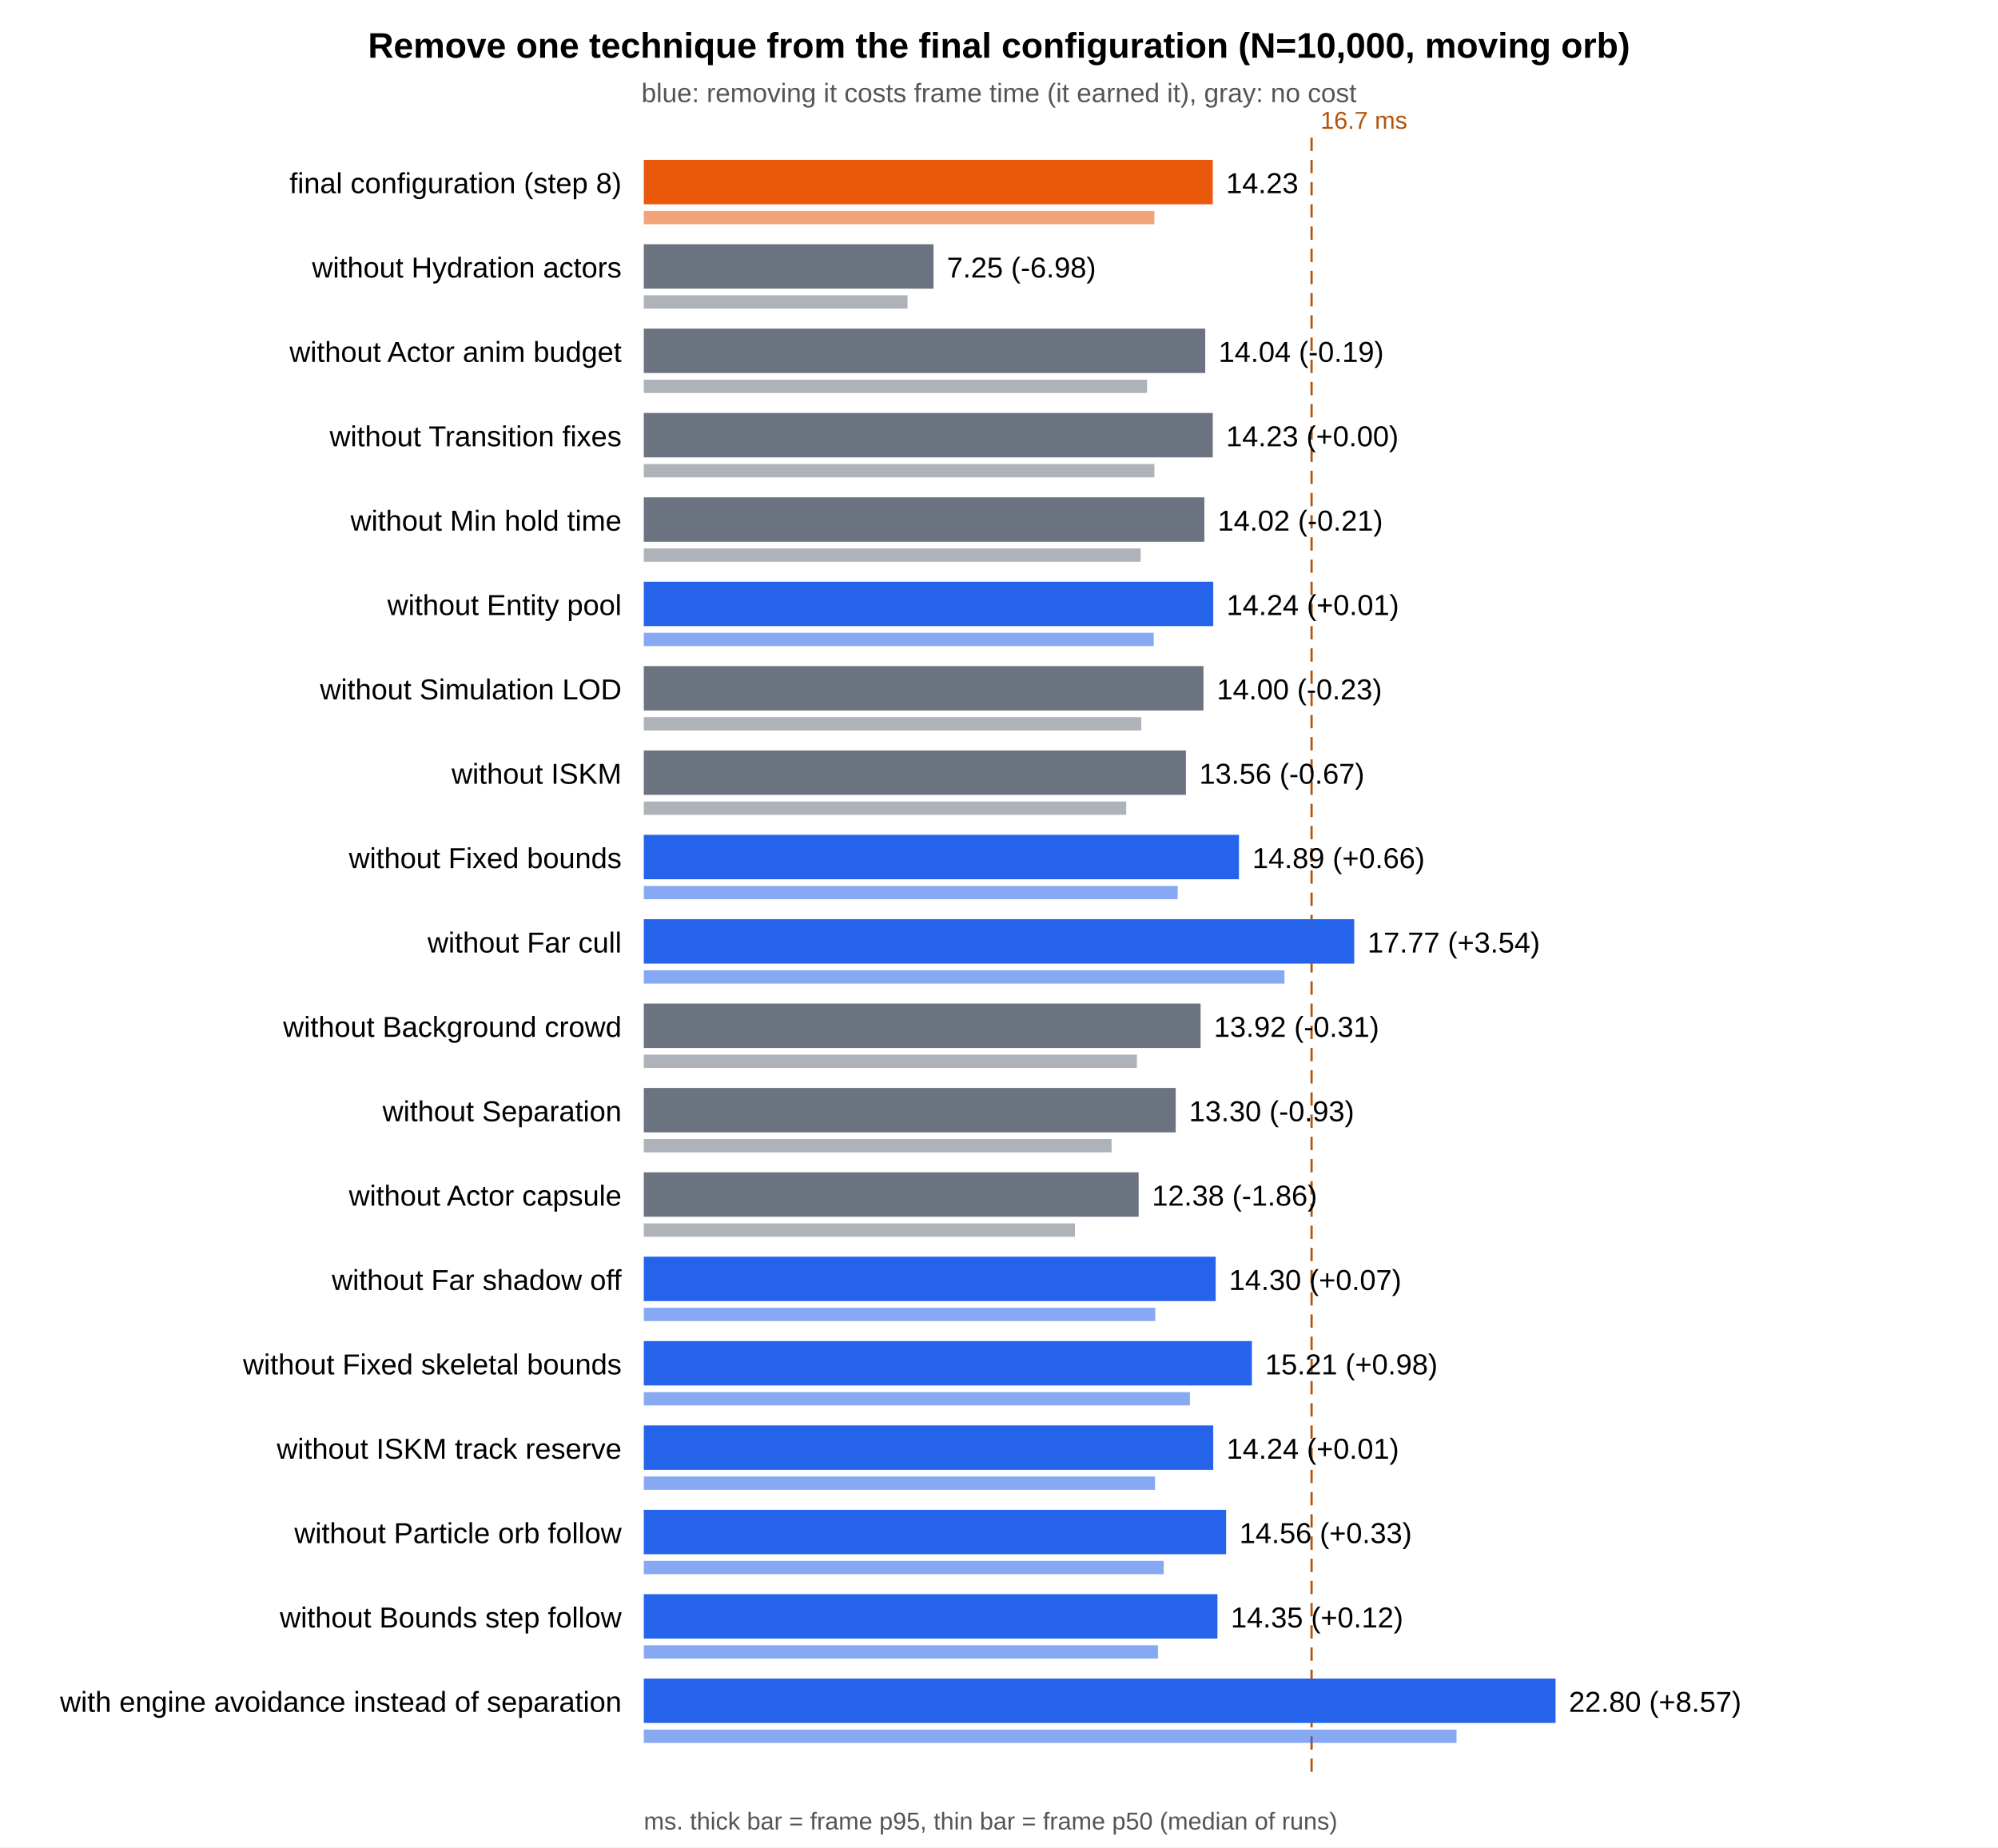
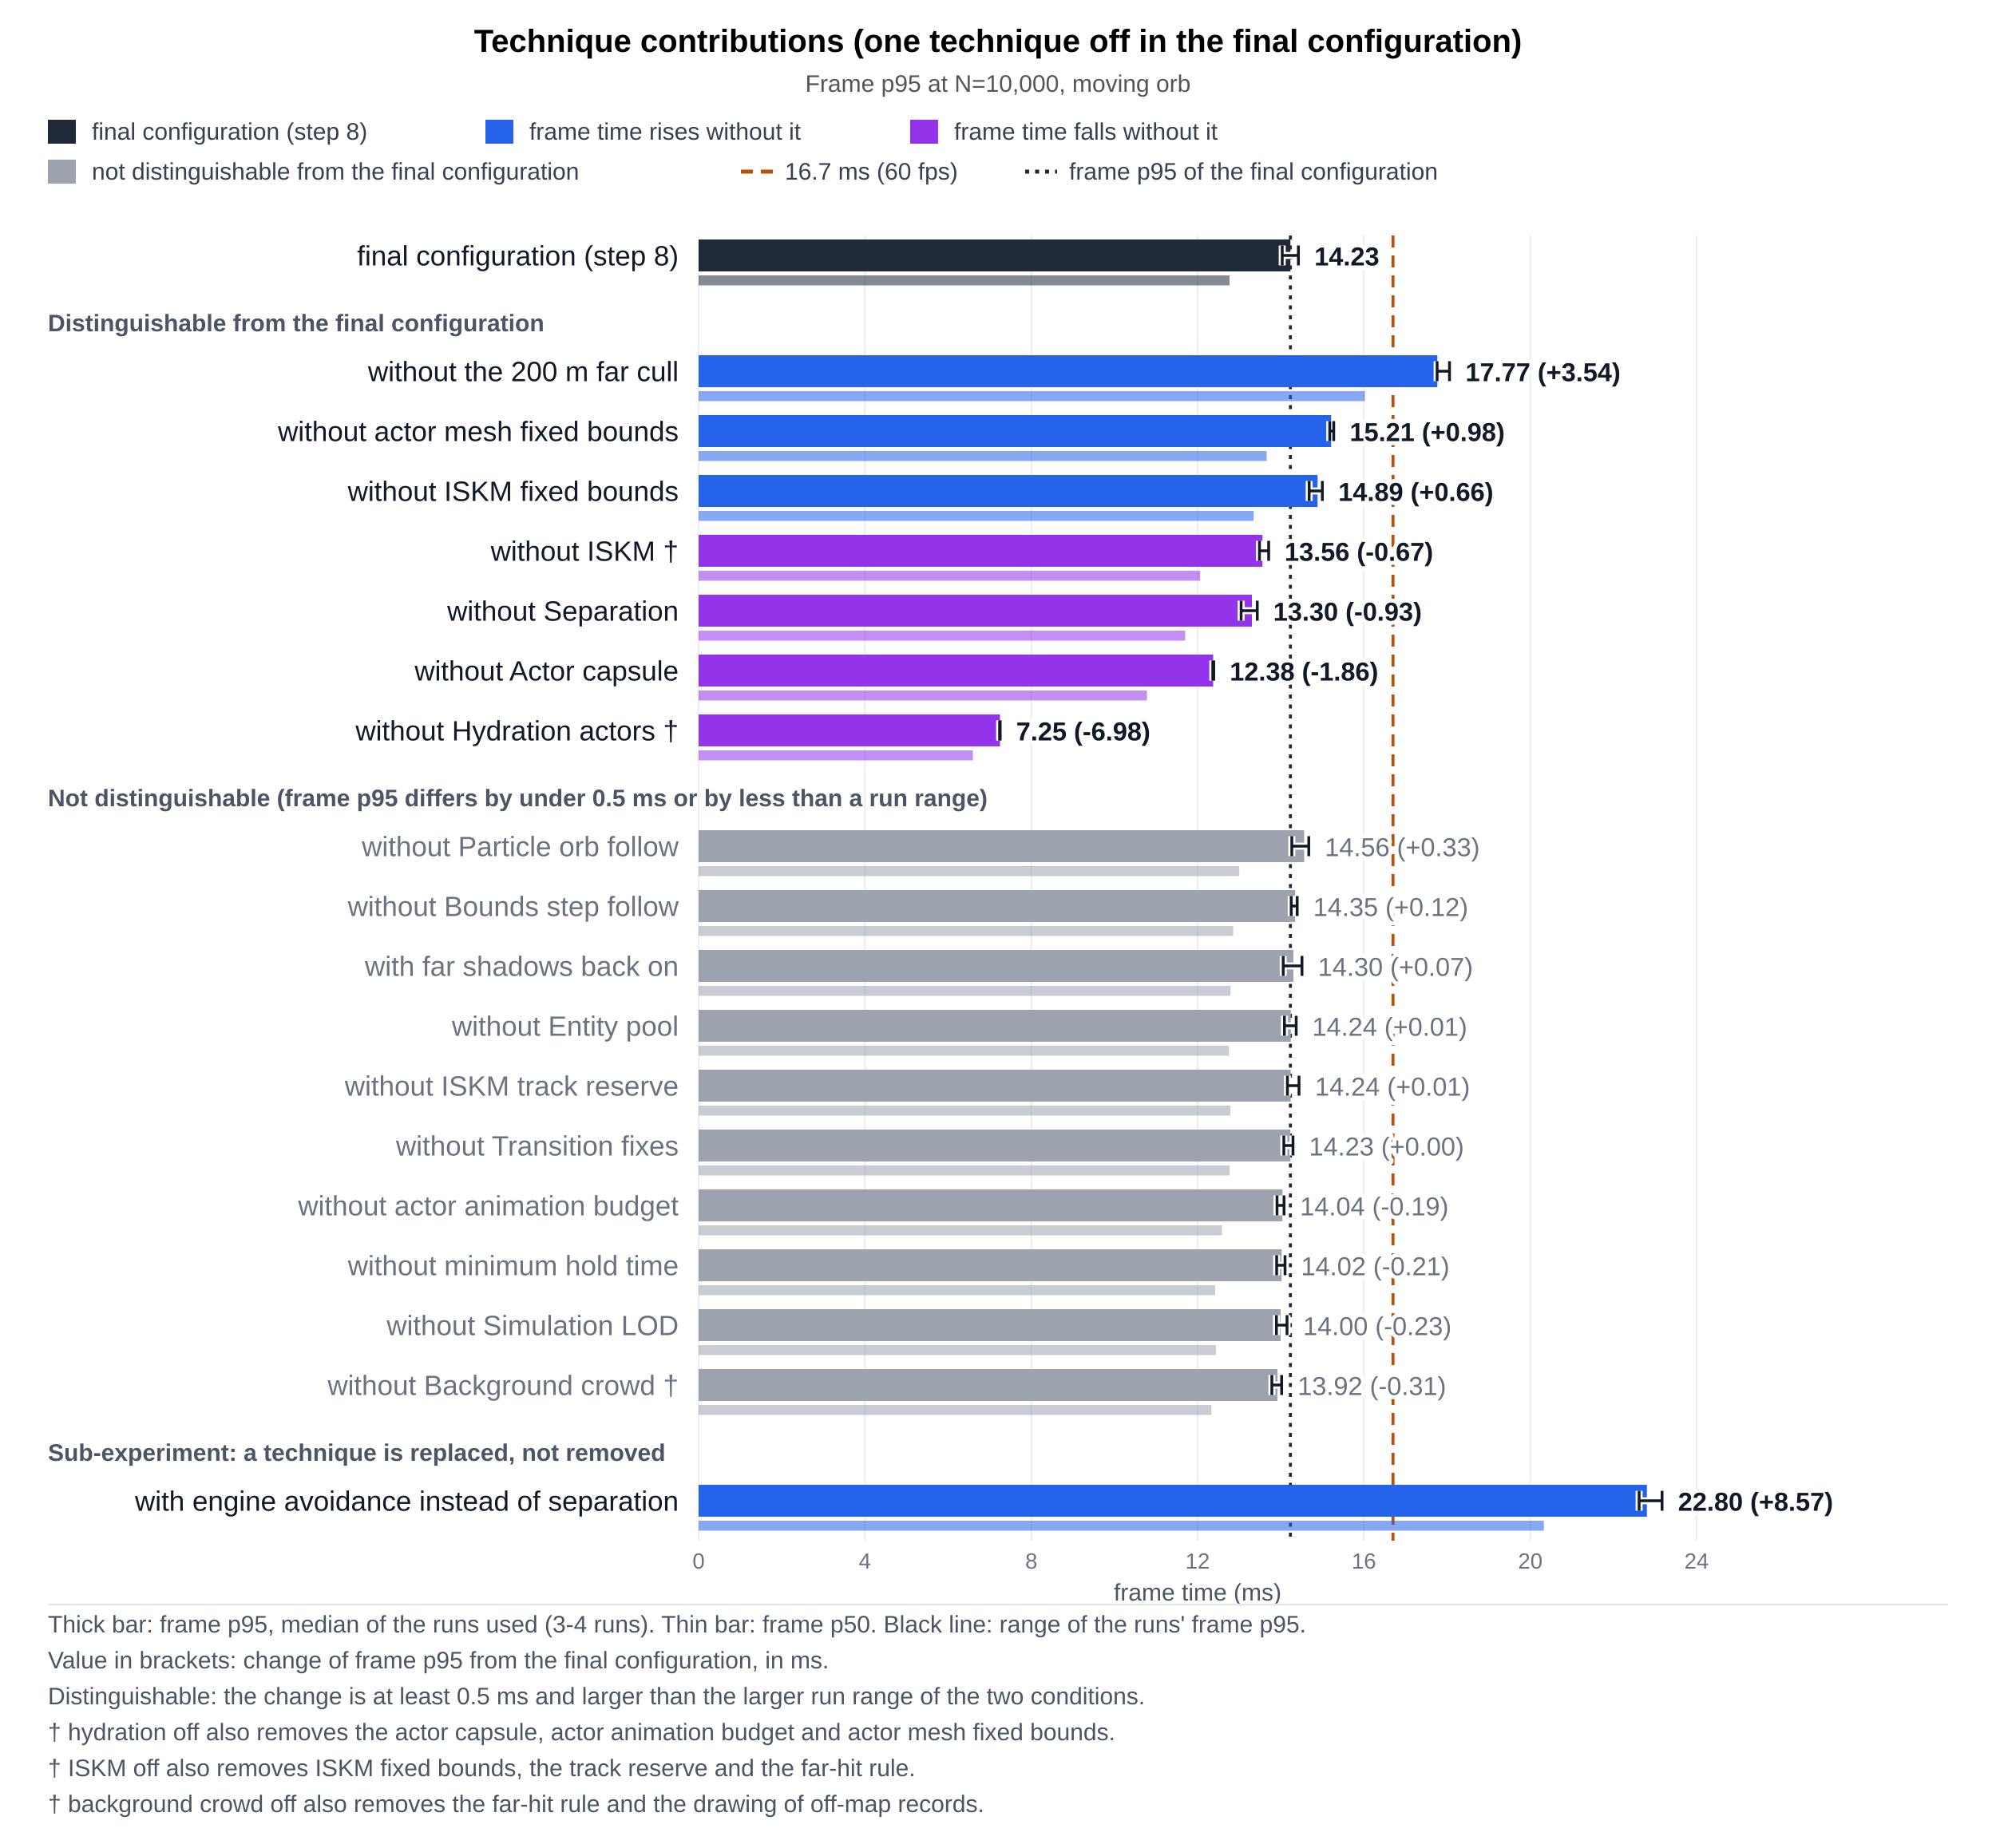
- <svg xmlns="http://www.w3.org/2000/svg" width="900" height="832" viewBox="0 0 900 832" font-family="Segoe UI, Arial, sans-serif" font-size="13">
+ <svg xmlns="http://www.w3.org/2000/svg" width="1000" height="926" viewBox="0 0 1000 926" font-family="Segoe UI, Arial, sans-serif" font-size="13">
  <rect width="100%" height="100%" fill="white" />
-   <text x="450.0" y="26" text-anchor="middle" font-size="16" font-weight="600">Remove one technique from the final configuration (N=10,000, moving orb)</text>
-   <text x="450.0" y="46" text-anchor="middle" font-size="12" fill="#555">blue: removing it costs frame time (it earned it), gray: no cost</text>
-   <line x1="590.8" y1="62" x2="590.8" y2="802" stroke="#b45309" stroke-dasharray="6 4" />
-   <text x="594.8" y="58" fill="#b45309" font-size="11">16.7 ms</text>
-   <text x="280" y="87" text-anchor="end">final configuration (step 8)</text>
-   <rect x="290" y="72" width="256.3" height="20" fill="#ea580c" />
-   <rect x="290" y="95" width="230.0" height="6" fill="#ea580c" opacity="0.55" />
-   <text x="552.3" y="87">14.23</text>
-   <text x="280" y="125" text-anchor="end">without Hydration actors</text>
-   <rect x="290" y="110" width="130.5" height="20" fill="#6b7280" />
-   <rect x="290" y="133" width="118.8" height="6" fill="#6b7280" opacity="0.55" />
-   <text x="426.5" y="125">7.25 (-6.98)</text>
-   <text x="280" y="163" text-anchor="end">without Actor anim budget</text>
-   <rect x="290" y="148" width="252.9" height="20" fill="#6b7280" />
-   <rect x="290" y="171" width="226.7" height="6" fill="#6b7280" opacity="0.55" />
-   <text x="548.9" y="163">14.04 (-0.19)</text>
-   <text x="280" y="201" text-anchor="end">without Transition fixes</text>
-   <rect x="290" y="186" width="256.3" height="20" fill="#6b7280" />
-   <rect x="290" y="209" width="230.0" height="6" fill="#6b7280" opacity="0.55" />
-   <text x="552.3" y="201">14.23 (+0.00)</text>
-   <text x="280" y="239" text-anchor="end">without Min hold time</text>
-   <rect x="290" y="224" width="252.5" height="20" fill="#6b7280" />
-   <rect x="290" y="247" width="223.8" height="6" fill="#6b7280" opacity="0.55" />
-   <text x="548.5" y="239">14.02 (-0.21)</text>
-   <text x="280" y="277" text-anchor="end">without Entity pool</text>
-   <rect x="290" y="262" width="256.5" height="20" fill="#2563eb" />
-   <rect x="290" y="285" width="229.7" height="6" fill="#2563eb" opacity="0.55" />
-   <text x="552.5" y="277">14.24 (+0.01)</text>
-   <text x="280" y="315" text-anchor="end">without Simulation LOD</text>
-   <rect x="290" y="300" width="252.1" height="20" fill="#6b7280" />
-   <rect x="290" y="323" width="224.1" height="6" fill="#6b7280" opacity="0.55" />
-   <text x="548.1" y="315">14.00 (-0.23)</text>
-   <text x="280" y="353" text-anchor="end">without ISKM</text>
-   <rect x="290" y="338" width="244.2" height="20" fill="#6b7280" />
-   <rect x="290" y="361" width="217.3" height="6" fill="#6b7280" opacity="0.55" />
-   <text x="540.2" y="353">13.56 (-0.67)</text>
-   <text x="280" y="391" text-anchor="end">without Fixed bounds</text>
-   <rect x="290" y="376" width="268.1" height="20" fill="#2563eb" />
-   <rect x="290" y="399" width="240.5" height="6" fill="#2563eb" opacity="0.55" />
-   <text x="564.1" y="391">14.89 (+0.66)</text>
-   <text x="280" y="429" text-anchor="end">without Far cull</text>
-   <rect x="290" y="414" width="320.0" height="20" fill="#2563eb" />
-   <rect x="290" y="437" width="288.6" height="6" fill="#2563eb" opacity="0.55" />
-   <text x="616.0" y="429">17.77 (+3.54)</text>
-   <text x="280" y="467" text-anchor="end">without Background crowd</text>
-   <rect x="290" y="452" width="250.8" height="20" fill="#6b7280" />
-   <rect x="290" y="475" width="222.1" height="6" fill="#6b7280" opacity="0.55" />
-   <text x="546.8" y="467">13.92 (-0.31)</text>
-   <text x="280" y="505" text-anchor="end">without Separation</text>
-   <rect x="290" y="490" width="239.6" height="20" fill="#6b7280" />
-   <rect x="290" y="513" width="210.7" height="6" fill="#6b7280" opacity="0.55" />
-   <text x="535.6" y="505">13.30 (-0.93)</text>
-   <text x="280" y="543" text-anchor="end">without Actor capsule</text>
-   <rect x="290" y="528" width="222.9" height="20" fill="#6b7280" />
-   <rect x="290" y="551" width="194.2" height="6" fill="#6b7280" opacity="0.55" />
-   <text x="518.9" y="543">12.38 (-1.86)</text>
-   <text x="280" y="581" text-anchor="end">without Far shadow off</text>
-   <rect x="290" y="566" width="257.6" height="20" fill="#2563eb" />
-   <rect x="290" y="589" width="230.4" height="6" fill="#2563eb" opacity="0.55" />
-   <text x="553.6" y="581">14.30 (+0.07)</text>
-   <text x="280" y="619" text-anchor="end">without Fixed skeletal bounds</text>
-   <rect x="290" y="604" width="273.9" height="20" fill="#2563eb" />
-   <rect x="290" y="627" width="246.0" height="6" fill="#2563eb" opacity="0.55" />
-   <text x="569.9" y="619">15.21 (+0.98)</text>
-   <text x="280" y="657" text-anchor="end">without ISKM track reserve</text>
-   <rect x="290" y="642" width="256.5" height="20" fill="#2563eb" />
-   <rect x="290" y="665" width="230.3" height="6" fill="#2563eb" opacity="0.55" />
-   <text x="552.5" y="657">14.24 (+0.01)</text>
-   <text x="280" y="695" text-anchor="end">without Particle orb follow</text>
-   <rect x="290" y="680" width="262.3" height="20" fill="#2563eb" />
-   <rect x="290" y="703" width="234.2" height="6" fill="#2563eb" opacity="0.55" />
-   <text x="558.3" y="695">14.56 (+0.33)</text>
-   <text x="280" y="733" text-anchor="end">without Bounds step follow</text>
-   <rect x="290" y="718" width="258.4" height="20" fill="#2563eb" />
-   <rect x="290" y="741" width="231.6" height="6" fill="#2563eb" opacity="0.55" />
-   <text x="554.4" y="733">14.35 (+0.12)</text>
-   <text x="280" y="771" text-anchor="end">with engine avoidance instead of separation</text>
-   <rect x="290" y="756" width="410.7" height="20" fill="#2563eb" />
-   <rect x="290" y="779" width="366.1" height="6" fill="#2563eb" opacity="0.55" />
-   <text x="706.7" y="771">22.80 (+8.57)</text>
-   <text x="290" y="824" font-size="11" fill="#555">ms. thick bar = frame p95, thin bar = frame p50 (median of runs)</text>
+   <text x="500.0" y="26" text-anchor="middle" font-size="16" font-weight="600">Technique contributions (one technique off in the final configuration)</text>
+   <text x="500.0" y="46" text-anchor="middle" font-size="12" fill="#555">Frame p95 at N=10,000, moving orb</text>
+   <rect x="24" y="60" width="14" height="12" fill="#1f2937" />
+   <text x="46" y="70" font-size="12" fill="#374151">final configuration (step 8)</text>
+   <rect x="243.2" y="60" width="14" height="12" fill="#2563eb" />
+   <text x="265.2" y="70" font-size="12" fill="#374151">frame time rises without it</text>
+   <rect x="456.0" y="60" width="14" height="12" fill="#9333ea" />
+   <text x="478.0" y="70" font-size="12" fill="#374151">frame time falls without it</text>
+   <rect x="24" y="80" width="14" height="12" fill="#9ca3af" />
+   <text x="46" y="90" font-size="12" fill="#374151">not distinguishable from the final configuration</text>
+   <line x1="371.2" y1="86" x2="387.2" y2="86" stroke="#b45309" stroke-width="2" stroke-dasharray="6 4" />
+   <text x="393.2" y="90" font-size="12" fill="#374151">16.7 ms (60 fps)</text>
+   <line x1="513.6" y1="86" x2="529.6" y2="86" stroke="#1f2937" stroke-width="2" stroke-dasharray="2 3" />
+   <text x="535.6" y="90" font-size="12" fill="#374151">frame p95 of the final configuration</text>
+   <line x1="350.0" y1="118" x2="350.0" y2="772" stroke="#eef0f3" />
+   <text x="350.0" y="786" font-size="11" fill="#6b7280" text-anchor="middle">0</text>
+   <line x1="433.3" y1="118" x2="433.3" y2="772" stroke="#eef0f3" />
+   <text x="433.3" y="786" font-size="11" fill="#6b7280" text-anchor="middle">4</text>
+   <line x1="516.7" y1="118" x2="516.7" y2="772" stroke="#eef0f3" />
+   <text x="516.7" y="786" font-size="11" fill="#6b7280" text-anchor="middle">8</text>
+   <line x1="600.0" y1="118" x2="600.0" y2="772" stroke="#eef0f3" />
+   <text x="600.0" y="786" font-size="11" fill="#6b7280" text-anchor="middle">12</text>
+   <line x1="683.3" y1="118" x2="683.3" y2="772" stroke="#eef0f3" />
+   <text x="683.3" y="786" font-size="11" fill="#6b7280" text-anchor="middle">16</text>
+   <line x1="766.7" y1="118" x2="766.7" y2="772" stroke="#eef0f3" />
+   <text x="766.7" y="786" font-size="11" fill="#6b7280" text-anchor="middle">20</text>
+   <line x1="850.0" y1="118" x2="850.0" y2="772" stroke="#eef0f3" />
+   <text x="850.0" y="786" font-size="11" fill="#6b7280" text-anchor="middle">24</text>
+   <text x="600.0" y="802" font-size="12" fill="#4b5563" text-anchor="middle">frame time (ms)</text>
+   <line x1="697.9" y1="118" x2="697.9" y2="772" stroke="#b45309" stroke-width="1.5" stroke-dasharray="6 4" />
+   <line x1="646.5" y1="118" x2="646.5" y2="772" stroke="#1f2937" stroke-width="1.5" stroke-dasharray="2 3" />
+   <text x="340" y="133" text-anchor="end" font-size="14" fill="#111827">final configuration (step 8)</text>
+   <rect x="350" y="120" width="296.5" height="16" fill="#1f2937" />
+   <rect x="350" y="138" width="266.0" height="5" fill="#1f2937" opacity="0.55" />
+   <line x1="642.4" y1="128" x2="650.5" y2="128" stroke="white" stroke-width="3.5" />
+   <line x1="642.4" y1="123" x2="642.4" y2="133" stroke="white" stroke-width="3.5" />
+   <line x1="650.5" y1="123" x2="650.5" y2="133" stroke="white" stroke-width="3.5" />
+   <line x1="642.4" y1="128" x2="650.5" y2="128" stroke="#111827" stroke-width="1.4" />
+   <line x1="642.4" y1="123" x2="642.4" y2="133" stroke="#111827" stroke-width="1.4" />
+   <line x1="650.5" y1="123" x2="650.5" y2="133" stroke="#111827" stroke-width="1.4" />
+   <text x="658.5" y="133.0" font-size="13" text-anchor="start" font-weight="600" fill="white" stroke="white" stroke-width="4" stroke-linejoin="round">14.23</text>
+   <text x="658.5" y="133.0" font-size="13" text-anchor="start" font-weight="600" fill="#111827">14.23</text>
+   <text x="24" y="166" font-size="12" font-weight="600" fill="#4b5563">Distinguishable from the final configuration</text>
+   <text x="340" y="191" text-anchor="end" font-size="14" fill="#111827">without the 200 m far cull</text>
+   <rect x="350" y="178" width="370.1" height="16" fill="#2563eb" />
+   <rect x="350" y="196" width="333.8" height="5" fill="#2563eb" opacity="0.55" />
+   <line x1="720.0" y1="186" x2="726.2" y2="186" stroke="white" stroke-width="3.5" />
+   <line x1="720.0" y1="181" x2="720.0" y2="191" stroke="white" stroke-width="3.5" />
+   <line x1="726.2" y1="181" x2="726.2" y2="191" stroke="white" stroke-width="3.5" />
+   <line x1="720.0" y1="186" x2="726.2" y2="186" stroke="#111827" stroke-width="1.4" />
+   <line x1="720.0" y1="181" x2="720.0" y2="191" stroke="#111827" stroke-width="1.4" />
+   <line x1="726.2" y1="181" x2="726.2" y2="191" stroke="#111827" stroke-width="1.4" />
+   <text x="734.2" y="191.0" font-size="13" text-anchor="start" font-weight="600" fill="white" stroke="white" stroke-width="4" stroke-linejoin="round">17.77  (+3.54)</text>
+   <text x="734.2" y="191.0" font-size="13" text-anchor="start" font-weight="600" fill="#111827">17.77  (+3.54)</text>
+   <text x="340" y="221" text-anchor="end" font-size="14" fill="#111827">without actor mesh fixed bounds</text>
+   <rect x="350" y="208" width="316.9" height="16" fill="#2563eb" />
+   <rect x="350" y="226" width="284.6" height="5" fill="#2563eb" opacity="0.55" />
+   <line x1="666.2" y1="216" x2="668.2" y2="216" stroke="white" stroke-width="3.5" />
+   <line x1="666.2" y1="211" x2="666.2" y2="221" stroke="white" stroke-width="3.5" />
+   <line x1="668.2" y1="211" x2="668.2" y2="221" stroke="white" stroke-width="3.5" />
+   <line x1="666.2" y1="216" x2="668.2" y2="216" stroke="#111827" stroke-width="1.4" />
+   <line x1="666.2" y1="211" x2="666.2" y2="221" stroke="#111827" stroke-width="1.4" />
+   <line x1="668.2" y1="211" x2="668.2" y2="221" stroke="#111827" stroke-width="1.4" />
+   <text x="676.2" y="221.0" font-size="13" text-anchor="start" font-weight="600" fill="white" stroke="white" stroke-width="4" stroke-linejoin="round">15.21  (+0.98)</text>
+   <text x="676.2" y="221.0" font-size="13" text-anchor="start" font-weight="600" fill="#111827">15.21  (+0.98)</text>
+   <text x="340" y="251" text-anchor="end" font-size="14" fill="#111827">without ISKM fixed bounds</text>
+   <rect x="350" y="238" width="310.1" height="16" fill="#2563eb" />
+   <rect x="350" y="256" width="278.1" height="5" fill="#2563eb" opacity="0.55" />
+   <line x1="655.9" y1="246" x2="662.5" y2="246" stroke="white" stroke-width="3.5" />
+   <line x1="655.9" y1="241" x2="655.9" y2="251" stroke="white" stroke-width="3.5" />
+   <line x1="662.5" y1="241" x2="662.5" y2="251" stroke="white" stroke-width="3.5" />
+   <line x1="655.9" y1="246" x2="662.5" y2="246" stroke="#111827" stroke-width="1.4" />
+   <line x1="655.9" y1="241" x2="655.9" y2="251" stroke="#111827" stroke-width="1.4" />
+   <line x1="662.5" y1="241" x2="662.5" y2="251" stroke="#111827" stroke-width="1.4" />
+   <text x="670.5" y="251.0" font-size="13" text-anchor="start" font-weight="600" fill="white" stroke="white" stroke-width="4" stroke-linejoin="round">14.89  (+0.66)</text>
+   <text x="670.5" y="251.0" font-size="13" text-anchor="start" font-weight="600" fill="#111827">14.89  (+0.66)</text>
+   <text x="340" y="281" text-anchor="end" font-size="14" fill="#111827">without ISKM †</text>
+   <rect x="350" y="268" width="282.5" height="16" fill="#9333ea" />
+   <rect x="350" y="286" width="251.3" height="5" fill="#9333ea" opacity="0.55" />
+   <line x1="631.0" y1="276" x2="635.6" y2="276" stroke="white" stroke-width="3.5" />
+   <line x1="631.0" y1="271" x2="631.0" y2="281" stroke="white" stroke-width="3.5" />
+   <line x1="635.6" y1="271" x2="635.6" y2="281" stroke="white" stroke-width="3.5" />
+   <line x1="631.0" y1="276" x2="635.6" y2="276" stroke="#111827" stroke-width="1.4" />
+   <line x1="631.0" y1="271" x2="631.0" y2="281" stroke="#111827" stroke-width="1.4" />
+   <line x1="635.6" y1="271" x2="635.6" y2="281" stroke="#111827" stroke-width="1.4" />
+   <text x="643.6" y="281.0" font-size="13" text-anchor="start" font-weight="600" fill="white" stroke="white" stroke-width="4" stroke-linejoin="round">13.56  (-0.67)</text>
+   <text x="643.6" y="281.0" font-size="13" text-anchor="start" font-weight="600" fill="#111827">13.56  (-0.67)</text>
+   <text x="340" y="311" text-anchor="end" font-size="14" fill="#111827">without Separation</text>
+   <rect x="350" y="298" width="277.2" height="16" fill="#9333ea" />
+   <rect x="350" y="316" width="243.8" height="5" fill="#9333ea" opacity="0.55" />
+   <line x1="621.8" y1="306" x2="629.9" y2="306" stroke="white" stroke-width="3.5" />
+   <line x1="621.8" y1="301" x2="621.8" y2="311" stroke="white" stroke-width="3.5" />
+   <line x1="629.9" y1="301" x2="629.9" y2="311" stroke="white" stroke-width="3.5" />
+   <line x1="621.8" y1="306" x2="629.9" y2="306" stroke="#111827" stroke-width="1.4" />
+   <line x1="621.8" y1="301" x2="621.8" y2="311" stroke="#111827" stroke-width="1.4" />
+   <line x1="629.9" y1="301" x2="629.9" y2="311" stroke="#111827" stroke-width="1.4" />
+   <text x="637.9" y="311.0" font-size="13" text-anchor="start" font-weight="600" fill="white" stroke="white" stroke-width="4" stroke-linejoin="round">13.30  (-0.93)</text>
+   <text x="637.9" y="311.0" font-size="13" text-anchor="start" font-weight="600" fill="#111827">13.30  (-0.93)</text>
+   <text x="340" y="341" text-anchor="end" font-size="14" fill="#111827">without Actor capsule</text>
+   <rect x="350" y="328" width="257.8" height="16" fill="#9333ea" />
+   <rect x="350" y="346" width="224.6" height="5" fill="#9333ea" opacity="0.55" />
+   <line x1="607.6" y1="336" x2="608.1" y2="336" stroke="white" stroke-width="3.5" />
+   <line x1="607.6" y1="331" x2="607.6" y2="341" stroke="white" stroke-width="3.5" />
+   <line x1="608.1" y1="331" x2="608.1" y2="341" stroke="white" stroke-width="3.5" />
+   <line x1="607.6" y1="336" x2="608.1" y2="336" stroke="#111827" stroke-width="1.4" />
+   <line x1="607.6" y1="331" x2="607.6" y2="341" stroke="#111827" stroke-width="1.4" />
+   <line x1="608.1" y1="331" x2="608.1" y2="341" stroke="#111827" stroke-width="1.4" />
+   <text x="616.1" y="341.0" font-size="13" text-anchor="start" font-weight="600" fill="white" stroke="white" stroke-width="4" stroke-linejoin="round">12.38  (-1.86)</text>
+   <text x="616.1" y="341.0" font-size="13" text-anchor="start" font-weight="600" fill="#111827">12.38  (-1.86)</text>
+   <text x="340" y="371" text-anchor="end" font-size="14" fill="#111827">without Hydration actors †</text>
+   <rect x="350" y="358" width="151.0" height="16" fill="#9333ea" />
+   <rect x="350" y="376" width="137.4" height="5" fill="#9333ea" opacity="0.55" />
+   <line x1="500.8" y1="366" x2="501.1" y2="366" stroke="white" stroke-width="3.5" />
+   <line x1="500.8" y1="361" x2="500.8" y2="371" stroke="white" stroke-width="3.5" />
+   <line x1="501.1" y1="361" x2="501.1" y2="371" stroke="white" stroke-width="3.5" />
+   <line x1="500.8" y1="366" x2="501.1" y2="366" stroke="#111827" stroke-width="1.4" />
+   <line x1="500.8" y1="361" x2="500.8" y2="371" stroke="#111827" stroke-width="1.4" />
+   <line x1="501.1" y1="361" x2="501.1" y2="371" stroke="#111827" stroke-width="1.4" />
+   <text x="509.1" y="371.0" font-size="13" text-anchor="start" font-weight="600" fill="white" stroke="white" stroke-width="4" stroke-linejoin="round">7.25  (-6.98)</text>
+   <text x="509.1" y="371.0" font-size="13" text-anchor="start" font-weight="600" fill="#111827">7.25  (-6.98)</text>
+   <text x="24" y="404" font-size="12" font-weight="600" fill="#4b5563">Not distinguishable (frame p95 differs by under 0.5 ms or by less than a run range)</text>
+   <text x="340" y="429" text-anchor="end" font-size="14" fill="#6b7280">without Particle orb follow</text>
+   <rect x="350" y="416" width="303.4" height="16" fill="#9ca3af" />
+   <rect x="350" y="434" width="270.9" height="5" fill="#9ca3af" opacity="0.55" />
+   <line x1="647.2" y1="424" x2="655.7" y2="424" stroke="white" stroke-width="3.5" />
+   <line x1="647.2" y1="419" x2="647.2" y2="429" stroke="white" stroke-width="3.5" />
+   <line x1="655.7" y1="419" x2="655.7" y2="429" stroke="white" stroke-width="3.5" />
+   <line x1="647.2" y1="424" x2="655.7" y2="424" stroke="#111827" stroke-width="1.4" />
+   <line x1="647.2" y1="419" x2="647.2" y2="429" stroke="#111827" stroke-width="1.4" />
+   <line x1="655.7" y1="419" x2="655.7" y2="429" stroke="#111827" stroke-width="1.4" />
+   <text x="663.7" y="429.0" font-size="13" text-anchor="start" fill="white" stroke="white" stroke-width="4" stroke-linejoin="round">14.56  (+0.33)</text>
+   <text x="663.7" y="429.0" font-size="13" text-anchor="start" fill="#6b7280">14.56  (+0.33)</text>
+   <text x="340" y="459" text-anchor="end" font-size="14" fill="#6b7280">without Bounds step follow</text>
+   <rect x="350" y="446" width="298.9" height="16" fill="#9ca3af" />
+   <rect x="350" y="464" width="267.8" height="5" fill="#9ca3af" opacity="0.55" />
+   <line x1="646.9" y1="454" x2="649.9" y2="454" stroke="white" stroke-width="3.5" />
+   <line x1="646.9" y1="449" x2="646.9" y2="459" stroke="white" stroke-width="3.5" />
+   <line x1="649.9" y1="449" x2="649.9" y2="459" stroke="white" stroke-width="3.5" />
+   <line x1="646.9" y1="454" x2="649.9" y2="454" stroke="#111827" stroke-width="1.4" />
+   <line x1="646.9" y1="449" x2="646.9" y2="459" stroke="#111827" stroke-width="1.4" />
+   <line x1="649.9" y1="449" x2="649.9" y2="459" stroke="#111827" stroke-width="1.4" />
+   <text x="657.9" y="459.0" font-size="13" text-anchor="start" fill="white" stroke="white" stroke-width="4" stroke-linejoin="round">14.35  (+0.12)</text>
+   <text x="657.9" y="459.0" font-size="13" text-anchor="start" fill="#6b7280">14.35  (+0.12)</text>
+   <text x="340" y="489" text-anchor="end" font-size="14" fill="#6b7280">with far shadows back on</text>
+   <rect x="350" y="476" width="298.0" height="16" fill="#9ca3af" />
+   <rect x="350" y="494" width="266.5" height="5" fill="#9ca3af" opacity="0.55" />
+   <line x1="642.9" y1="484" x2="652.3" y2="484" stroke="white" stroke-width="3.5" />
+   <line x1="642.9" y1="479" x2="642.9" y2="489" stroke="white" stroke-width="3.5" />
+   <line x1="652.3" y1="479" x2="652.3" y2="489" stroke="white" stroke-width="3.5" />
+   <line x1="642.9" y1="484" x2="652.3" y2="484" stroke="#111827" stroke-width="1.4" />
+   <line x1="642.9" y1="479" x2="642.9" y2="489" stroke="#111827" stroke-width="1.4" />
+   <line x1="652.3" y1="479" x2="652.3" y2="489" stroke="#111827" stroke-width="1.4" />
+   <text x="660.3" y="489.0" font-size="13" text-anchor="start" fill="white" stroke="white" stroke-width="4" stroke-linejoin="round">14.30  (+0.07)</text>
+   <text x="660.3" y="489.0" font-size="13" text-anchor="start" fill="#6b7280">14.30  (+0.07)</text>
+   <text x="340" y="519" text-anchor="end" font-size="14" fill="#6b7280">without Entity pool</text>
+   <rect x="350" y="506" width="296.7" height="16" fill="#9ca3af" />
+   <rect x="350" y="524" width="265.7" height="5" fill="#9ca3af" opacity="0.55" />
+   <line x1="643.5" y1="514" x2="649.4" y2="514" stroke="white" stroke-width="3.5" />
+   <line x1="643.5" y1="509" x2="643.5" y2="519" stroke="white" stroke-width="3.5" />
+   <line x1="649.4" y1="509" x2="649.4" y2="519" stroke="white" stroke-width="3.5" />
+   <line x1="643.5" y1="514" x2="649.4" y2="514" stroke="#111827" stroke-width="1.4" />
+   <line x1="643.5" y1="509" x2="643.5" y2="519" stroke="#111827" stroke-width="1.4" />
+   <line x1="649.4" y1="509" x2="649.4" y2="519" stroke="#111827" stroke-width="1.4" />
+   <text x="657.4" y="519.0" font-size="13" text-anchor="start" fill="white" stroke="white" stroke-width="4" stroke-linejoin="round">14.24  (+0.01)</text>
+   <text x="657.4" y="519.0" font-size="13" text-anchor="start" fill="#6b7280">14.24  (+0.01)</text>
+   <text x="340" y="549" text-anchor="end" font-size="14" fill="#6b7280">without ISKM track reserve</text>
+   <rect x="350" y="536" width="296.6" height="16" fill="#9ca3af" />
+   <rect x="350" y="554" width="266.4" height="5" fill="#9ca3af" opacity="0.55" />
+   <line x1="645.0" y1="544" x2="650.8" y2="544" stroke="white" stroke-width="3.5" />
+   <line x1="645.0" y1="539" x2="645.0" y2="549" stroke="white" stroke-width="3.5" />
+   <line x1="650.8" y1="539" x2="650.8" y2="549" stroke="white" stroke-width="3.5" />
+   <line x1="645.0" y1="544" x2="650.8" y2="544" stroke="#111827" stroke-width="1.4" />
+   <line x1="645.0" y1="539" x2="645.0" y2="549" stroke="#111827" stroke-width="1.4" />
+   <line x1="650.8" y1="539" x2="650.8" y2="549" stroke="#111827" stroke-width="1.4" />
+   <text x="658.8" y="549.0" font-size="13" text-anchor="start" fill="white" stroke="white" stroke-width="4" stroke-linejoin="round">14.24  (+0.01)</text>
+   <text x="658.8" y="549.0" font-size="13" text-anchor="start" fill="#6b7280">14.24  (+0.01)</text>
+   <text x="340" y="579" text-anchor="end" font-size="14" fill="#6b7280">without Transition fixes</text>
+   <rect x="350" y="566" width="296.5" height="16" fill="#9ca3af" />
+   <rect x="350" y="584" width="266.0" height="5" fill="#9ca3af" opacity="0.55" />
+   <line x1="643.2" y1="574" x2="647.8" y2="574" stroke="white" stroke-width="3.5" />
+   <line x1="643.2" y1="569" x2="643.2" y2="579" stroke="white" stroke-width="3.5" />
+   <line x1="647.8" y1="569" x2="647.8" y2="579" stroke="white" stroke-width="3.5" />
+   <line x1="643.2" y1="574" x2="647.8" y2="574" stroke="#111827" stroke-width="1.4" />
+   <line x1="643.2" y1="569" x2="643.2" y2="579" stroke="#111827" stroke-width="1.4" />
+   <line x1="647.8" y1="569" x2="647.8" y2="579" stroke="#111827" stroke-width="1.4" />
+   <text x="655.8" y="579.0" font-size="13" text-anchor="start" fill="white" stroke="white" stroke-width="4" stroke-linejoin="round">14.23  (+0.00)</text>
+   <text x="655.8" y="579.0" font-size="13" text-anchor="start" fill="#6b7280">14.23  (+0.00)</text>
+   <text x="340" y="609" text-anchor="end" font-size="14" fill="#6b7280">without actor animation budget</text>
+   <rect x="350" y="596" width="292.5" height="16" fill="#9ca3af" />
+   <rect x="350" y="614" width="262.2" height="5" fill="#9ca3af" opacity="0.55" />
+   <line x1="639.8" y1="604" x2="643.3" y2="604" stroke="white" stroke-width="3.5" />
+   <line x1="639.8" y1="599" x2="639.8" y2="609" stroke="white" stroke-width="3.5" />
+   <line x1="643.3" y1="599" x2="643.3" y2="609" stroke="white" stroke-width="3.5" />
+   <line x1="639.8" y1="604" x2="643.3" y2="604" stroke="#111827" stroke-width="1.4" />
+   <line x1="639.8" y1="599" x2="639.8" y2="609" stroke="#111827" stroke-width="1.4" />
+   <line x1="643.3" y1="599" x2="643.3" y2="609" stroke="#111827" stroke-width="1.4" />
+   <text x="651.3" y="609.0" font-size="13" text-anchor="start" fill="white" stroke="white" stroke-width="4" stroke-linejoin="round">14.04  (-0.19)</text>
+   <text x="651.3" y="609.0" font-size="13" text-anchor="start" fill="#6b7280">14.04  (-0.19)</text>
+   <text x="340" y="639" text-anchor="end" font-size="14" fill="#6b7280">without minimum hold time</text>
+   <rect x="350" y="626" width="292.1" height="16" fill="#9ca3af" />
+   <rect x="350" y="644" width="258.8" height="5" fill="#9ca3af" opacity="0.55" />
+   <line x1="639.6" y1="634" x2="643.8" y2="634" stroke="white" stroke-width="3.5" />
+   <line x1="639.6" y1="629" x2="639.6" y2="639" stroke="white" stroke-width="3.5" />
+   <line x1="643.8" y1="629" x2="643.8" y2="639" stroke="white" stroke-width="3.5" />
+   <line x1="639.6" y1="634" x2="643.8" y2="634" stroke="#111827" stroke-width="1.4" />
+   <line x1="639.6" y1="629" x2="639.6" y2="639" stroke="#111827" stroke-width="1.4" />
+   <line x1="643.8" y1="629" x2="643.8" y2="639" stroke="#111827" stroke-width="1.4" />
+   <text x="651.8" y="639.0" font-size="13" text-anchor="start" fill="white" stroke="white" stroke-width="4" stroke-linejoin="round">14.02  (-0.21)</text>
+   <text x="651.8" y="639.0" font-size="13" text-anchor="start" fill="#6b7280">14.02  (-0.21)</text>
+   <text x="340" y="669" text-anchor="end" font-size="14" fill="#6b7280">without Simulation LOD</text>
+   <rect x="350" y="656" width="291.6" height="16" fill="#9ca3af" />
+   <rect x="350" y="674" width="259.2" height="5" fill="#9ca3af" opacity="0.55" />
+   <line x1="639.5" y1="664" x2="644.8" y2="664" stroke="white" stroke-width="3.5" />
+   <line x1="639.5" y1="659" x2="639.5" y2="669" stroke="white" stroke-width="3.5" />
+   <line x1="644.8" y1="659" x2="644.8" y2="669" stroke="white" stroke-width="3.5" />
+   <line x1="639.5" y1="664" x2="644.8" y2="664" stroke="#111827" stroke-width="1.4" />
+   <line x1="639.5" y1="659" x2="639.5" y2="669" stroke="#111827" stroke-width="1.4" />
+   <line x1="644.8" y1="659" x2="644.8" y2="669" stroke="#111827" stroke-width="1.4" />
+   <text x="652.8" y="669.0" font-size="13" text-anchor="start" fill="white" stroke="white" stroke-width="4" stroke-linejoin="round">14.00  (-0.23)</text>
+   <text x="652.8" y="669.0" font-size="13" text-anchor="start" fill="#6b7280">14.00  (-0.23)</text>
+   <text x="340" y="699" text-anchor="end" font-size="14" fill="#6b7280">without Background crowd †</text>
+   <rect x="350" y="686" width="290.0" height="16" fill="#9ca3af" />
+   <rect x="350" y="704" width="256.9" height="5" fill="#9ca3af" opacity="0.55" />
+   <line x1="637.2" y1="694" x2="642.1" y2="694" stroke="white" stroke-width="3.5" />
+   <line x1="637.2" y1="689" x2="637.2" y2="699" stroke="white" stroke-width="3.5" />
+   <line x1="642.1" y1="689" x2="642.1" y2="699" stroke="white" stroke-width="3.5" />
+   <line x1="637.2" y1="694" x2="642.1" y2="694" stroke="#111827" stroke-width="1.4" />
+   <line x1="637.2" y1="689" x2="637.2" y2="699" stroke="#111827" stroke-width="1.4" />
+   <line x1="642.1" y1="689" x2="642.1" y2="699" stroke="#111827" stroke-width="1.4" />
+   <text x="650.1" y="699.0" font-size="13" text-anchor="start" fill="white" stroke="white" stroke-width="4" stroke-linejoin="round">13.92  (-0.31)</text>
+   <text x="650.1" y="699.0" font-size="13" text-anchor="start" fill="#6b7280">13.92  (-0.31)</text>
+   <text x="24" y="732" font-size="12" font-weight="600" fill="#4b5563">Sub-experiment: a technique is replaced, not removed</text>
+   <text x="340" y="757" text-anchor="end" font-size="14" fill="#111827">with engine avoidance instead of separation</text>
+   <rect x="350" y="744" width="475.1" height="16" fill="#2563eb" />
+   <rect x="350" y="762" width="423.5" height="5" fill="#2563eb" opacity="0.55" />
+   <line x1="821.2" y1="752" x2="832.7" y2="752" stroke="white" stroke-width="3.5" />
+   <line x1="821.2" y1="747" x2="821.2" y2="757" stroke="white" stroke-width="3.5" />
+   <line x1="832.7" y1="747" x2="832.7" y2="757" stroke="white" stroke-width="3.5" />
+   <line x1="821.2" y1="752" x2="832.7" y2="752" stroke="#111827" stroke-width="1.4" />
+   <line x1="821.2" y1="747" x2="821.2" y2="757" stroke="#111827" stroke-width="1.4" />
+   <line x1="832.7" y1="747" x2="832.7" y2="757" stroke="#111827" stroke-width="1.4" />
+   <text x="840.7" y="757.0" font-size="13" text-anchor="start" font-weight="600" fill="white" stroke="white" stroke-width="4" stroke-linejoin="round">22.80  (+8.57)</text>
+   <text x="840.7" y="757.0" font-size="13" text-anchor="start" font-weight="600" fill="#111827">22.80  (+8.57)</text>
+   <line x1="24" y1="804" x2="976" y2="804" stroke="#e5e7eb" />
+   <text x="24" y="818" font-size="12" fill="#4b5563">Thick bar: frame p95, median of the runs used (3-4 runs). Thin bar: frame p50. Black line: range of the runs' frame p95.</text>
+   <text x="24" y="836" font-size="12" fill="#4b5563">Value in brackets: change of frame p95 from the final configuration, in ms.</text>
+   <text x="24" y="854" font-size="12" fill="#4b5563">Distinguishable: the change is at least 0.5 ms and larger than the larger run range of the two conditions.</text>
+   <text x="24" y="872" font-size="12" fill="#4b5563">† hydration off also removes the actor capsule, actor animation budget and actor mesh fixed bounds.</text>
+   <text x="24" y="890" font-size="12" fill="#4b5563">† ISKM off also removes ISKM fixed bounds, the track reserve and the far-hit rule.</text>
+   <text x="24" y="908" font-size="12" fill="#4b5563">† background crowd off also removes the far-hit rule and the drawing of off-map records.</text>
</svg>
